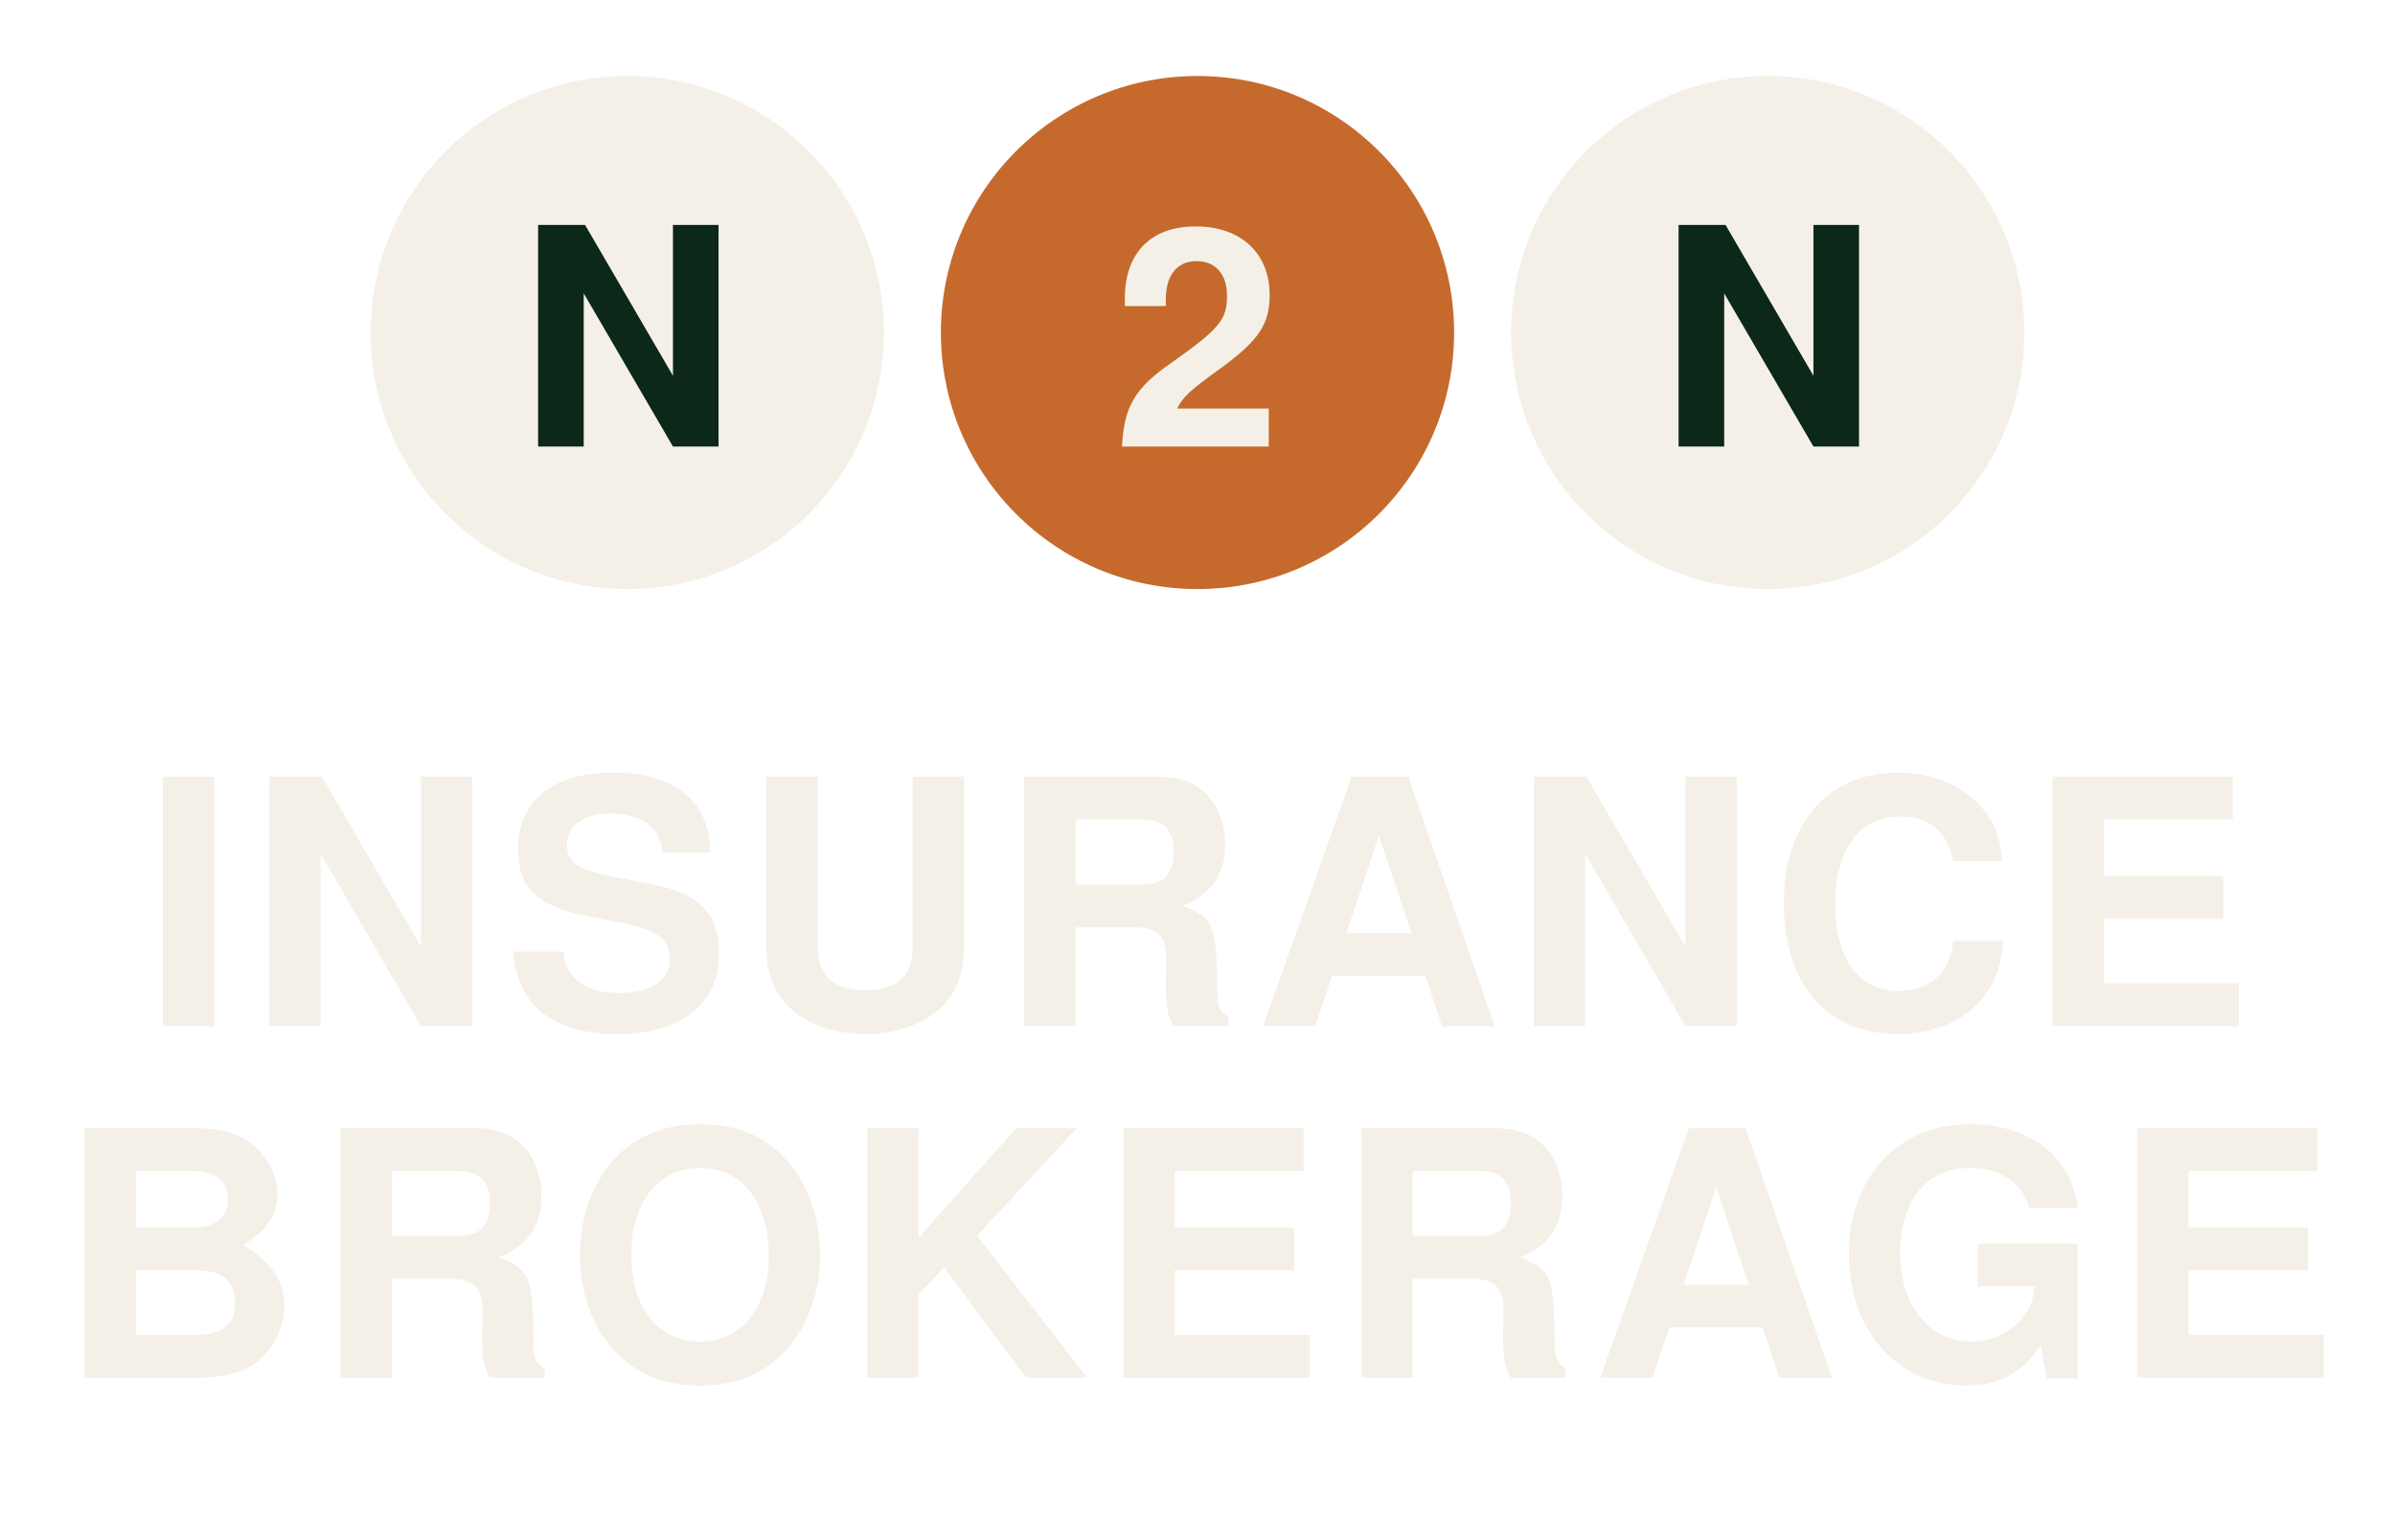
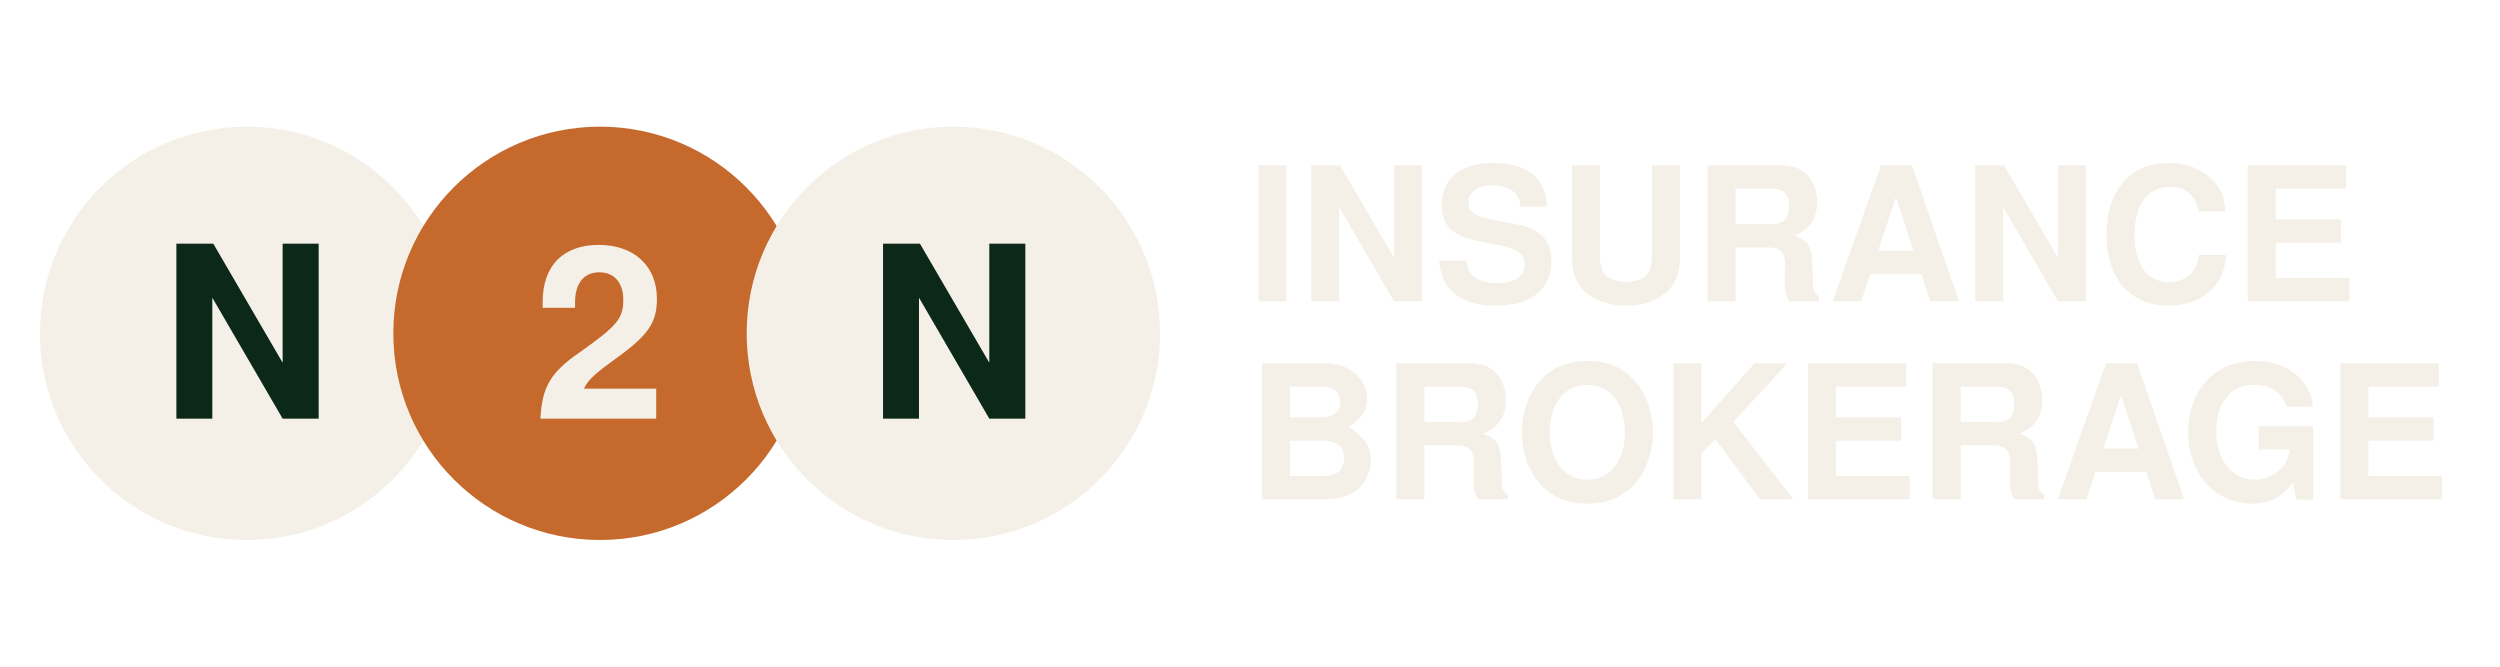
- <svg xmlns="http://www.w3.org/2000/svg" viewBox="0 0 252 162" role="img" aria-label="N2N Insurance Brokerage">
-   <circle cx="66.0" cy="35" r="27" fill="#F4F0E8" />
-   <circle cx="126.0" cy="35" r="27" fill="#C56A2C" />
-   <circle cx="186.0" cy="35" r="27" fill="#F4F0E8" />
-   <text x="66.0" y="47" text-anchor="middle" font-family="'Helvetica Neue', Helvetica, Arial, sans-serif" font-size="32" font-weight="700" letter-spacing="-1" fill="#0B2818">N</text>
-   <text x="126.0" y="47" text-anchor="middle" font-family="'Helvetica Neue', Helvetica, Arial, sans-serif" font-size="32" font-weight="700" fill="#F4F0E8">2</text>
-   <text x="186.0" y="47" text-anchor="middle" font-family="'Helvetica Neue', Helvetica, Arial, sans-serif" font-size="32" font-weight="700" letter-spacing="-1" fill="#0B2818">N</text>
-   <text x="126.0" y="108" text-anchor="middle" font-family="'Helvetica Neue', Helvetica, Arial, sans-serif" font-size="36" font-weight="700" letter-spacing="1" fill="#F4F0E8">INSURANCE</text>
-   <text x="126.0" y="145" text-anchor="middle" font-family="'Helvetica Neue', Helvetica, Arial, sans-serif" font-size="36" font-weight="700" letter-spacing="1" fill="#F4F0E8">BROKERAGE</text>
+ <svg xmlns="http://www.w3.org/2000/svg" viewBox="0 0 375 100" role="img" aria-label="N2N Insurance Brokerage">
+   <circle cx="37" cy="50" r="31" fill="#F4F0E8" />
+   <circle cx="90" cy="50" r="31" fill="#C56A2C" />
+   <circle cx="143" cy="50" r="31" fill="#F4F0E8" />
+   <text x="37" y="62.8" text-anchor="middle" font-family="'Helvetica Neue', Helvetica, Arial, sans-serif" font-size="36" font-weight="700" letter-spacing="-1.5" fill="#0B2818">N</text>
+   <text x="90" y="62.8" text-anchor="middle" font-family="'Helvetica Neue', Helvetica, Arial, sans-serif" font-size="36" font-weight="700" fill="#F4F0E8">2</text>
+   <text x="143" y="62.8" text-anchor="middle" font-family="'Helvetica Neue', Helvetica, Arial, sans-serif" font-size="36" font-weight="700" letter-spacing="-1.5" fill="#0B2818">N</text>
+   <text x="187" y="45.2" font-family="'Helvetica Neue', Helvetica, Arial, sans-serif" font-size="28" font-weight="700" letter-spacing="0" fill="#F4F0E8">INSURANCE</text>
+   <text x="187" y="74.9" font-family="'Helvetica Neue', Helvetica, Arial, sans-serif" font-size="28" font-weight="700" letter-spacing="0" fill="#F4F0E8">BROKERAGE</text>
</svg>
